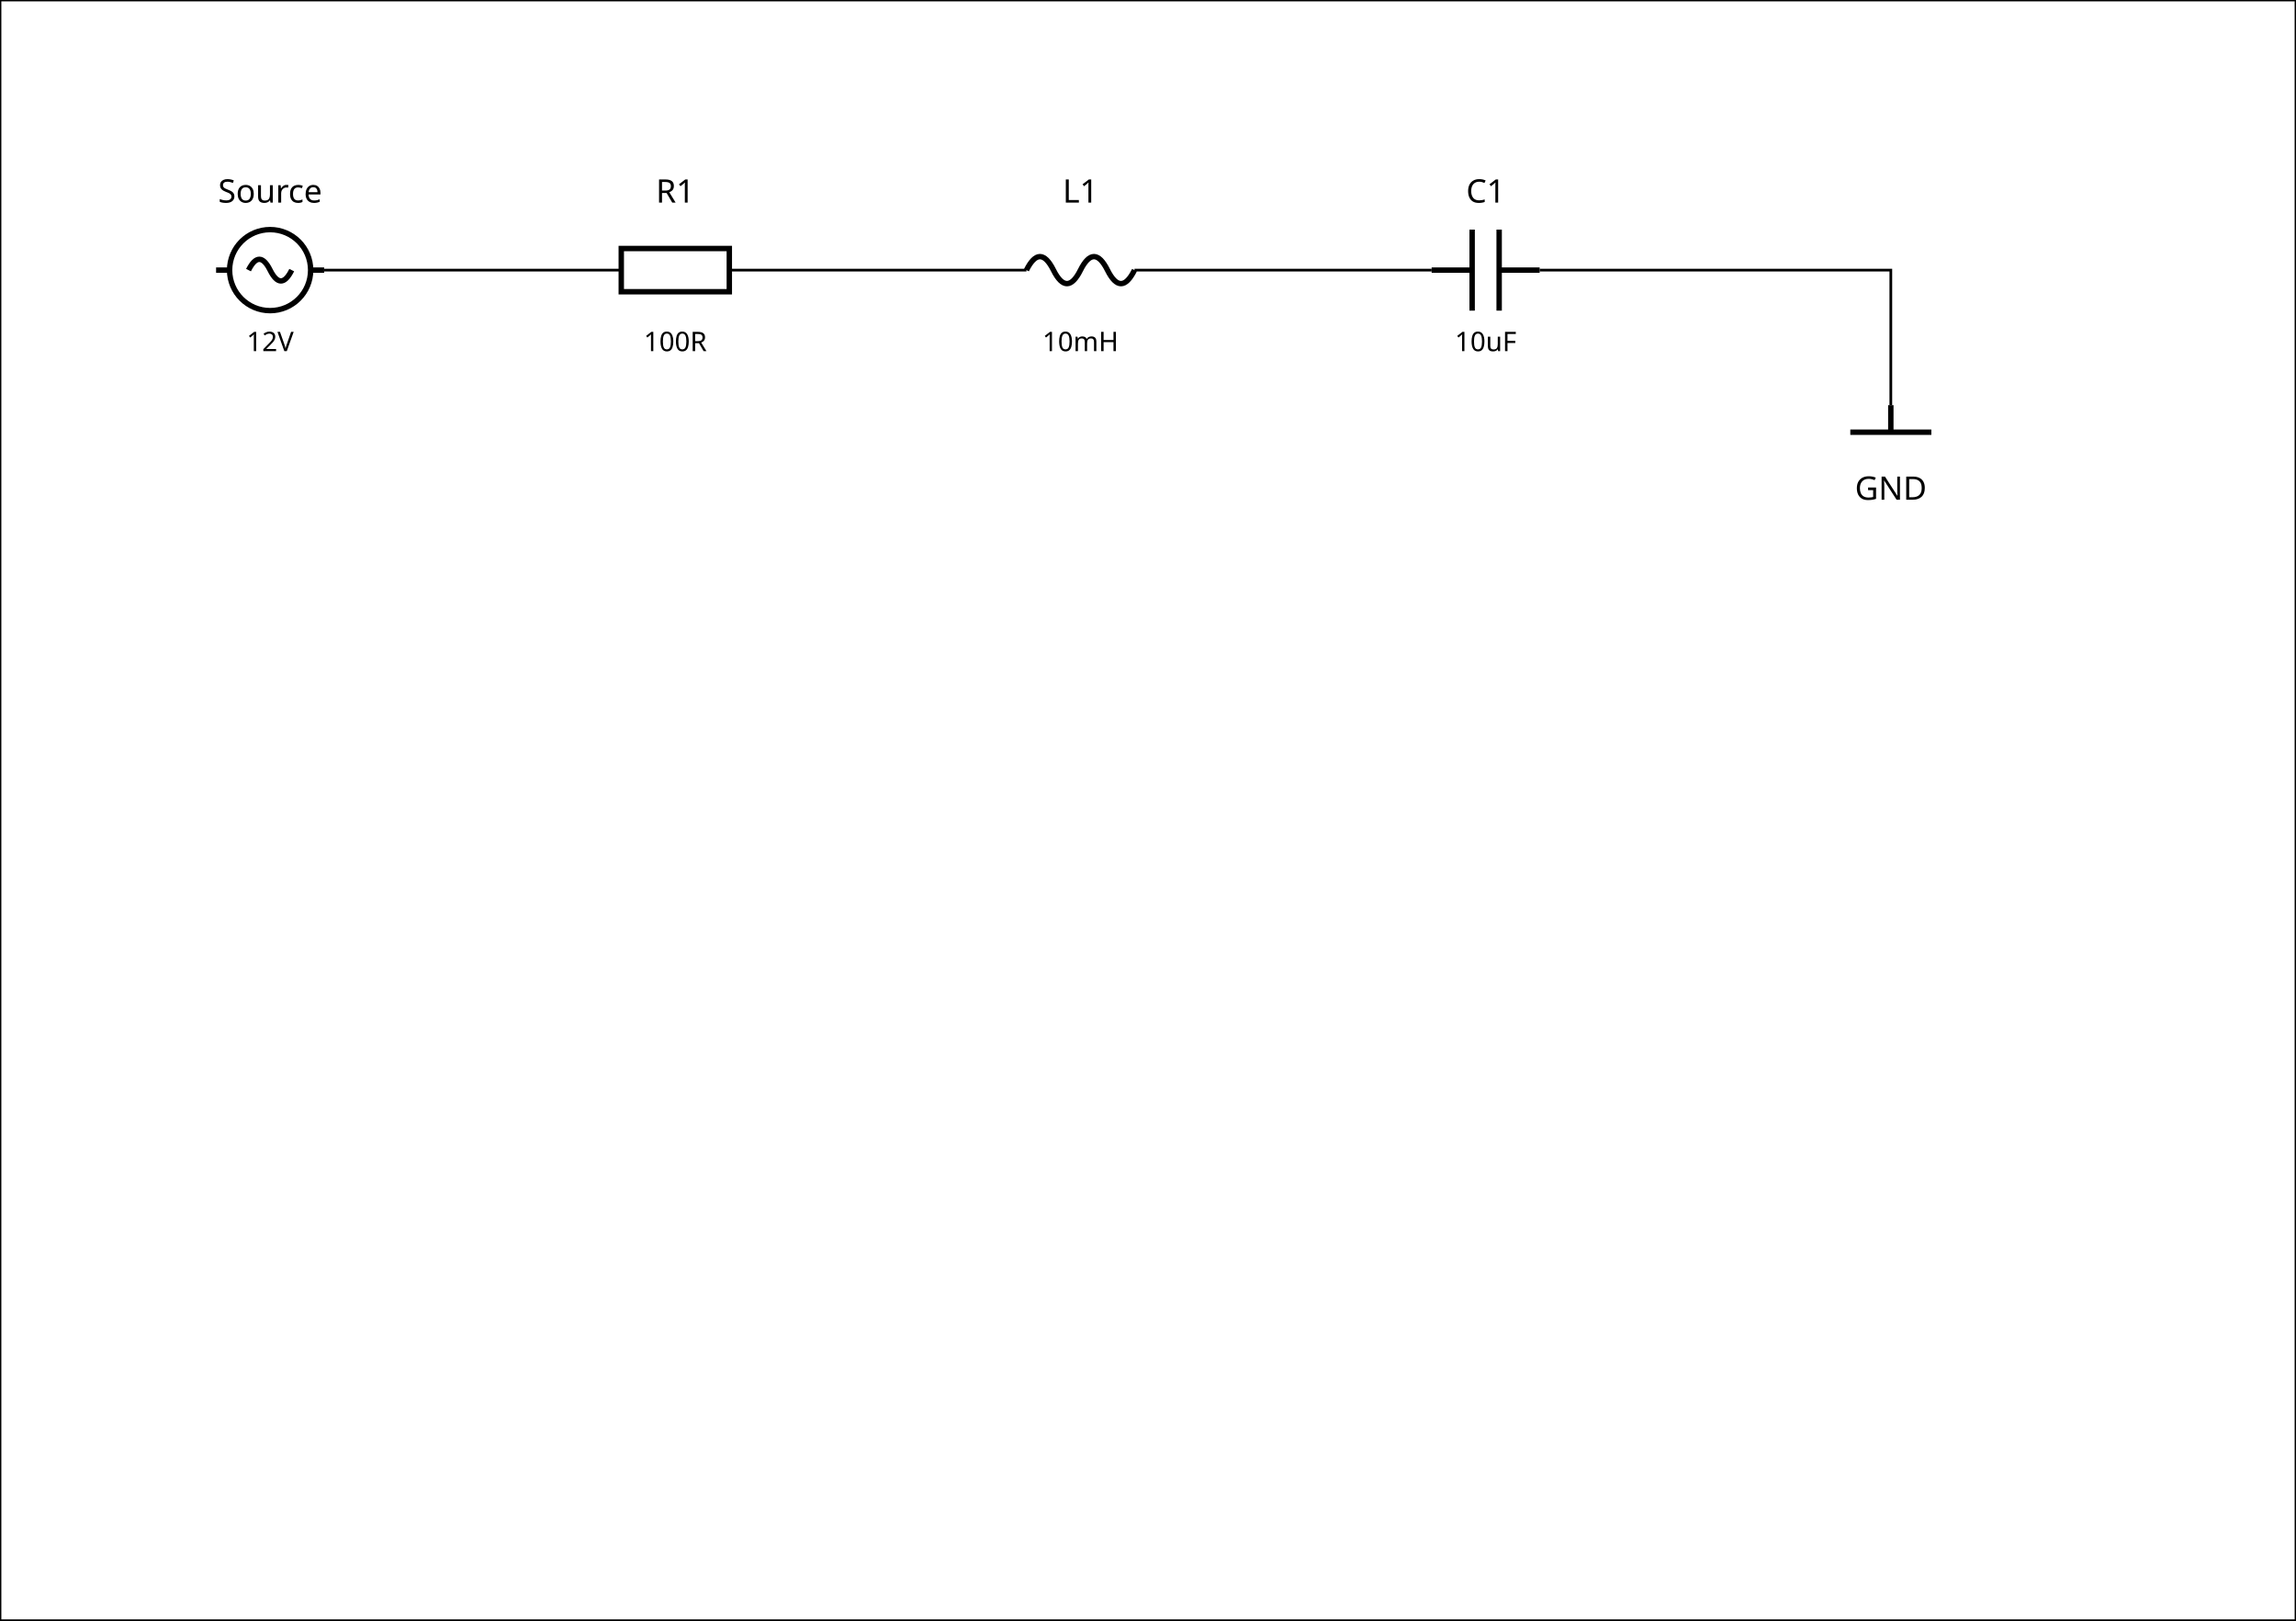
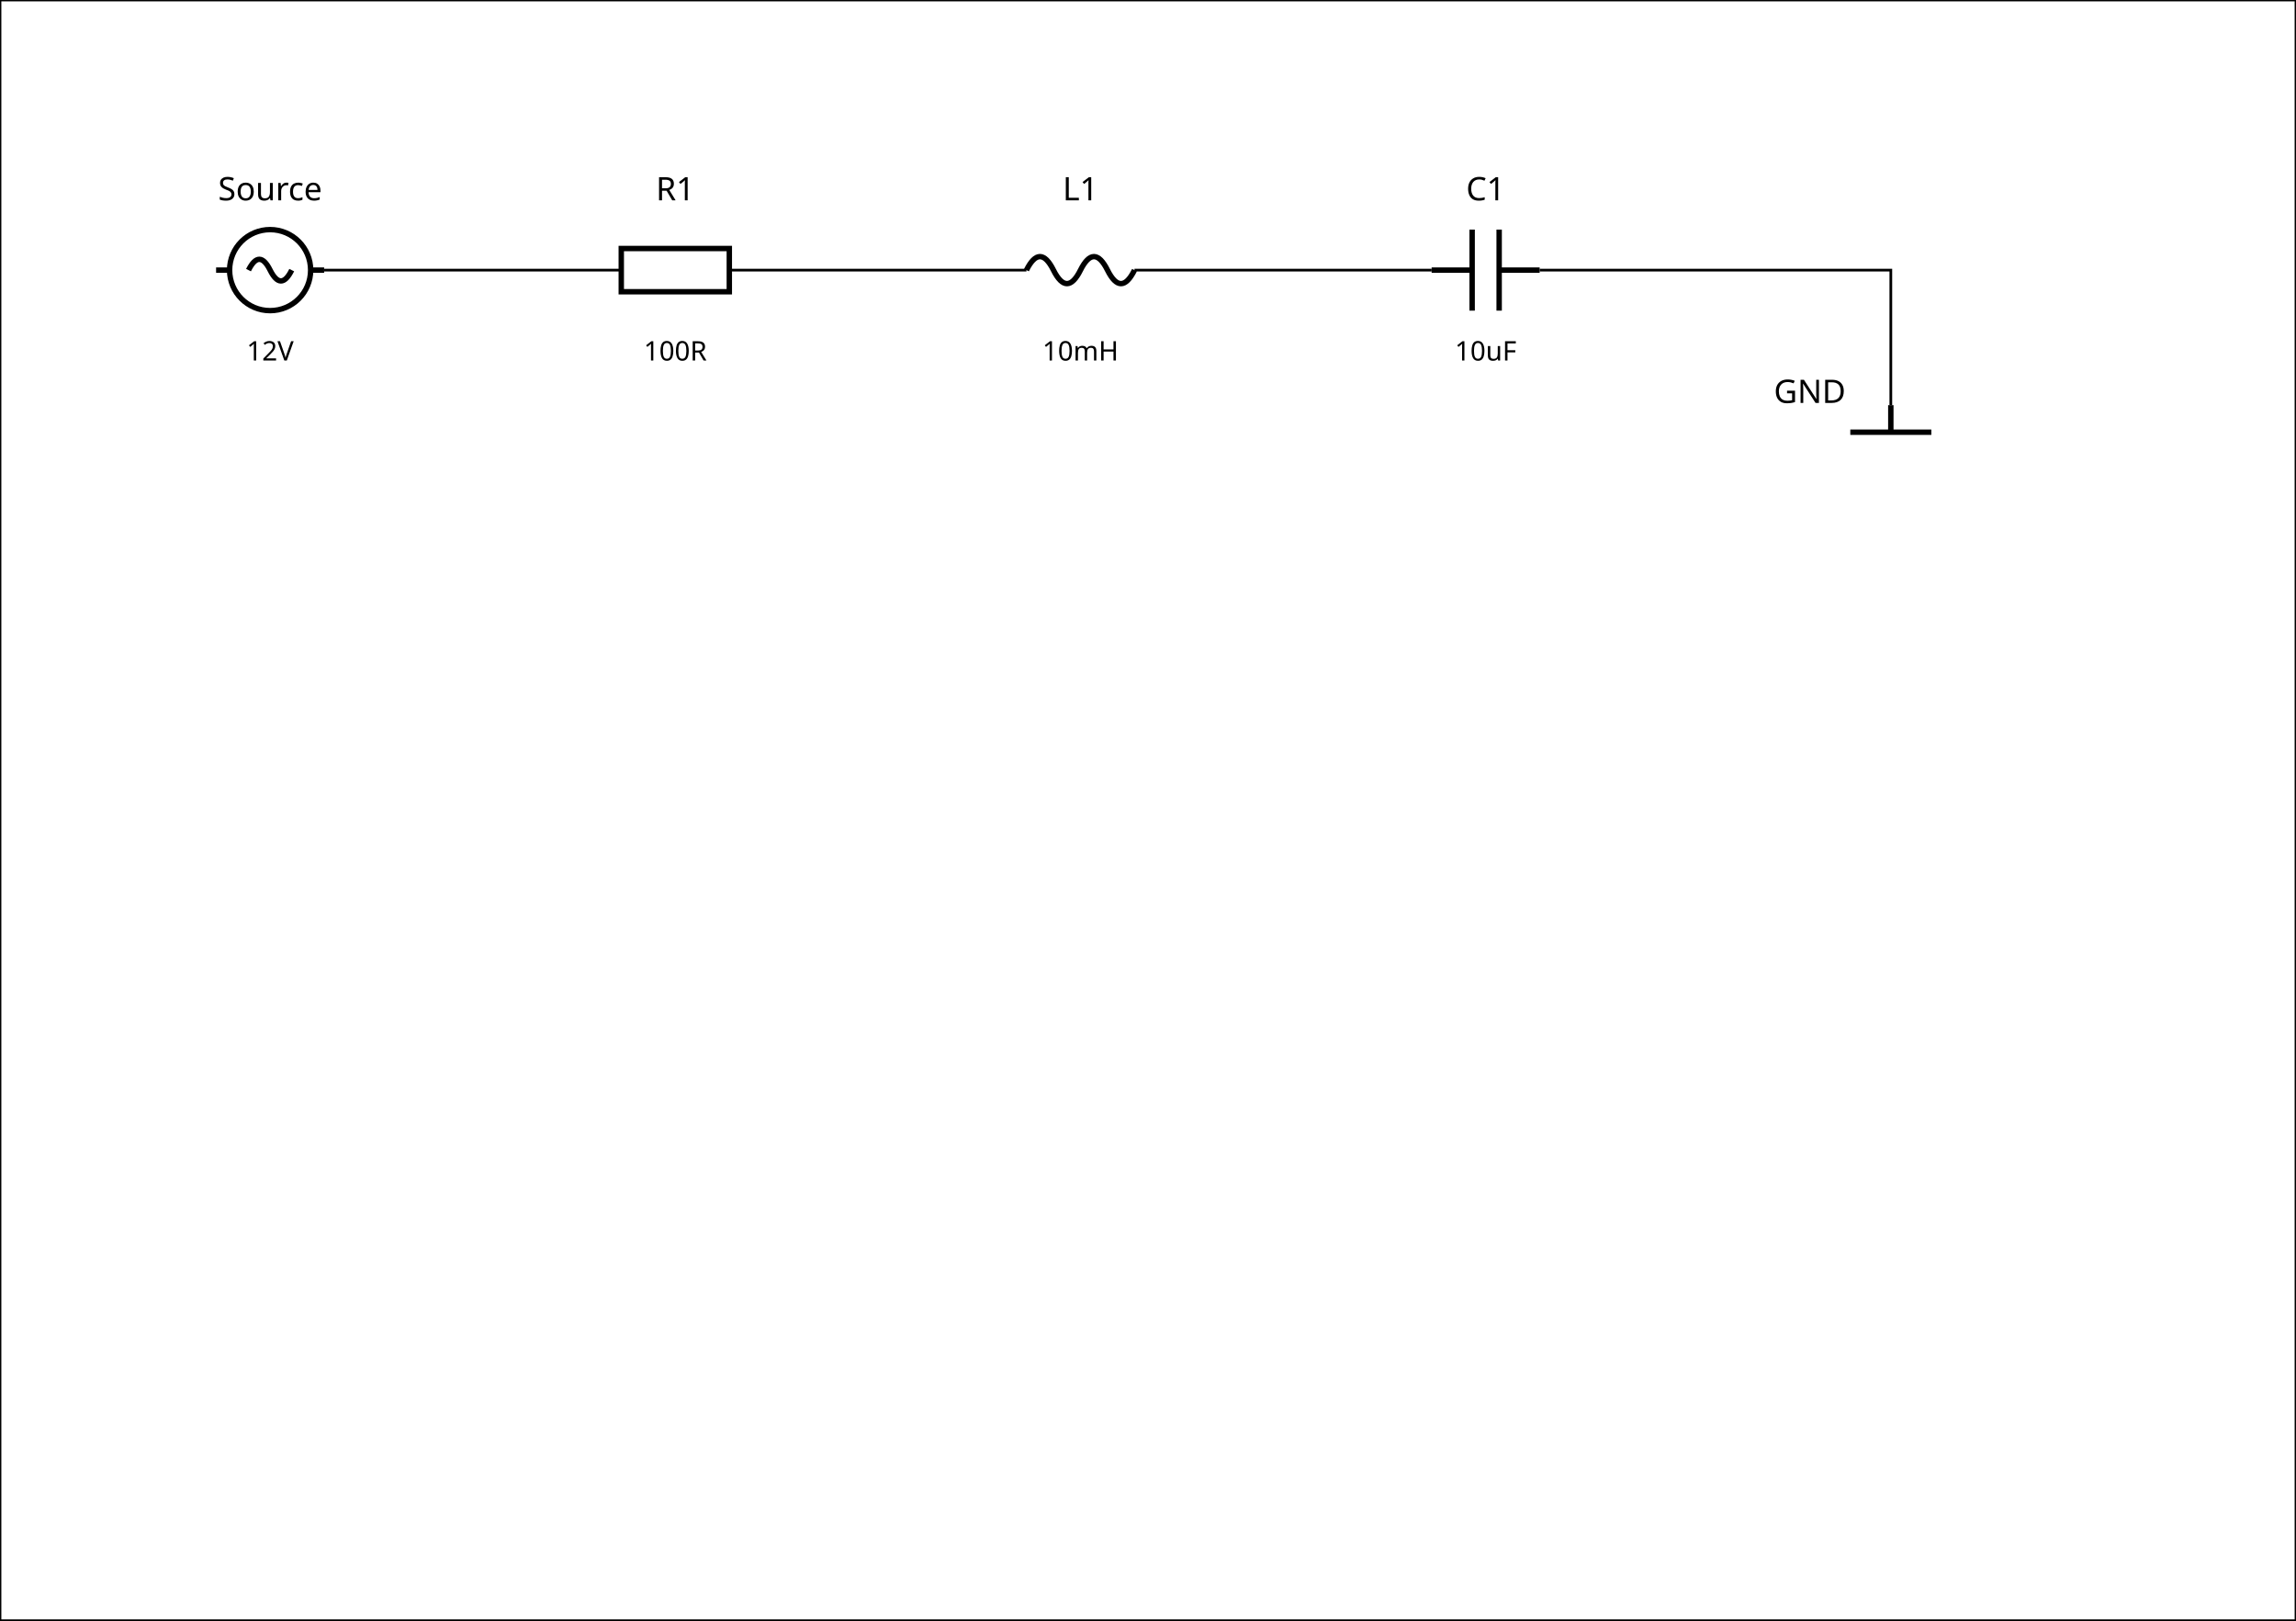
<svg xmlns="http://www.w3.org/2000/svg" width="850" height="600" viewBox="0 0 850 600">
  <style> text { font-family: sans-serif; fill: black; } path, line, rect { stroke: black; } </style>
  <rect width="100%" height="100%" fill="white" />
  <g transform="translate(100, 100) rotate(0.0)">
    <g class="symbol">
      <circle cx="0" cy="0" r="15" fill="none" stroke="currentColor" stroke-width="2" />
      <path d="M -8 0 Q -4 -8 0 0 T 8 0" fill="none" stroke="currentColor" stroke-width="2" />
      <line x1="-20" y1="0" x2="-15" y2="0" stroke="currentColor" stroke-width="2" />
      <line x1="15" y1="0" x2="20" y2="0" stroke="currentColor" stroke-width="2" />
    </g>
-     <text x="0" y="-25" text-anchor="middle" font-size="12">Source</text>
-     <text x="0" y="30" text-anchor="middle" font-size="10" fill="gray">12V</text>
+     <text x="0.0" y="-30.0" text-anchor="middle" font-size="12" dominant-baseline="middle" transform="rotate(-0.0, 0.0, -30.0)">Source</text>
+     <text x="0.0" y="30.0" text-anchor="middle" font-size="10" fill="gray" dominant-baseline="middle" transform="rotate(-0.0, 0.0, 30.0)">12V</text>
  </g>
  <g transform="translate(250, 100) rotate(0.0)">
    <g class="symbol">
      <rect x="-20" y="-8" width="40" height="16" fill="none" stroke="currentColor" stroke-width="2" />
    </g>
-     <text x="0" y="-25" text-anchor="middle" font-size="12">R1</text>
-     <text x="0" y="30" text-anchor="middle" font-size="10" fill="gray">100R</text>
+     <text x="0.0" y="-30.0" text-anchor="middle" font-size="12" dominant-baseline="middle" transform="rotate(-0.0, 0.0, -30.0)">R1</text>
+     <text x="0.0" y="30.0" text-anchor="middle" font-size="10" fill="gray" dominant-baseline="middle" transform="rotate(-0.0, 0.0, 30.0)">100R</text>
  </g>
  <g transform="translate(400, 100) rotate(0.0)">
    <g class="symbol">
      <path d="M -20 0 Q -15 -10 -10 0 T 0 0 T 10 0 T 20 0" fill="none" stroke="currentColor" stroke-width="2" />
    </g>
-     <text x="0" y="-25" text-anchor="middle" font-size="12">L1</text>
-     <text x="0" y="30" text-anchor="middle" font-size="10" fill="gray">10mH</text>
+     <text x="0.0" y="-30.0" text-anchor="middle" font-size="12" dominant-baseline="middle" transform="rotate(-0.0, 0.0, -30.0)">L1</text>
+     <text x="0.0" y="30.0" text-anchor="middle" font-size="10" fill="gray" dominant-baseline="middle" transform="rotate(-0.0, 0.0, 30.0)">10mH</text>
  </g>
  <g transform="translate(550, 100) rotate(0.0)">
    <g class="symbol">
      <line x1="-5" y1="-15" x2="-5" y2="15" stroke="currentColor" stroke-width="2" />
      <line x1="5" y1="-15" x2="5" y2="15" stroke="currentColor" stroke-width="2" />
      <line x1="-20" y1="0" x2="-5" y2="0" stroke="currentColor" stroke-width="2" />
      <line x1="5" y1="0" x2="20" y2="0" stroke="currentColor" stroke-width="2" />
    </g>
-     <text x="0" y="-25" text-anchor="middle" font-size="12">C1</text>
-     <text x="0" y="30" text-anchor="middle" font-size="10" fill="gray">10uF</text>
+     <text x="0.0" y="-30.0" text-anchor="middle" font-size="12" dominant-baseline="middle" transform="rotate(-0.0, 0.0, -30.0)">C1</text>
+     <text x="0.0" y="30.0" text-anchor="middle" font-size="10" fill="gray" dominant-baseline="middle" transform="rotate(-0.0, 0.0, 30.0)">10uF</text>
  </g>
  <g transform="translate(700, 160) rotate(0.0)">
    <g class="symbol">
      <line x1="-15" y1="0" x2="15" y2="0" stroke="currentColor" stroke-width="2" />
      <line x1="0" y1="-10" x2="0" y2="0" stroke="currentColor" stroke-width="2" />
    </g>
-     <text x="0" y="25" text-anchor="middle" font-size="12">GND</text>
-     <text x="0" y="80" text-anchor="middle" font-size="10" fill="gray" />
+     <text x="-30.0" y="-15.0" text-anchor="middle" font-size="12" dominant-baseline="middle" transform="rotate(-0.0, -30.0, -15.0)">GND</text>
+     <text x="30.0" y="0.0" text-anchor="middle" font-size="10" fill="gray" dominant-baseline="middle" transform="rotate(-0.0, 30.0, 0.0)" />
  </g>
  <path d="M 120 100 L 230 100 L 230 100" stroke="blue" stroke-width="1" fill="none" />
  <path d="M 270 100 L 380 100 L 380 100" stroke="blue" stroke-width="1" fill="none" />
  <path d="M 420 100 L 530 100 L 530 100" stroke="blue" stroke-width="1" fill="none" />
  <path d="M 570 100 L 700 100 L 700 150" stroke="blue" stroke-width="1" fill="none" />
</svg>
